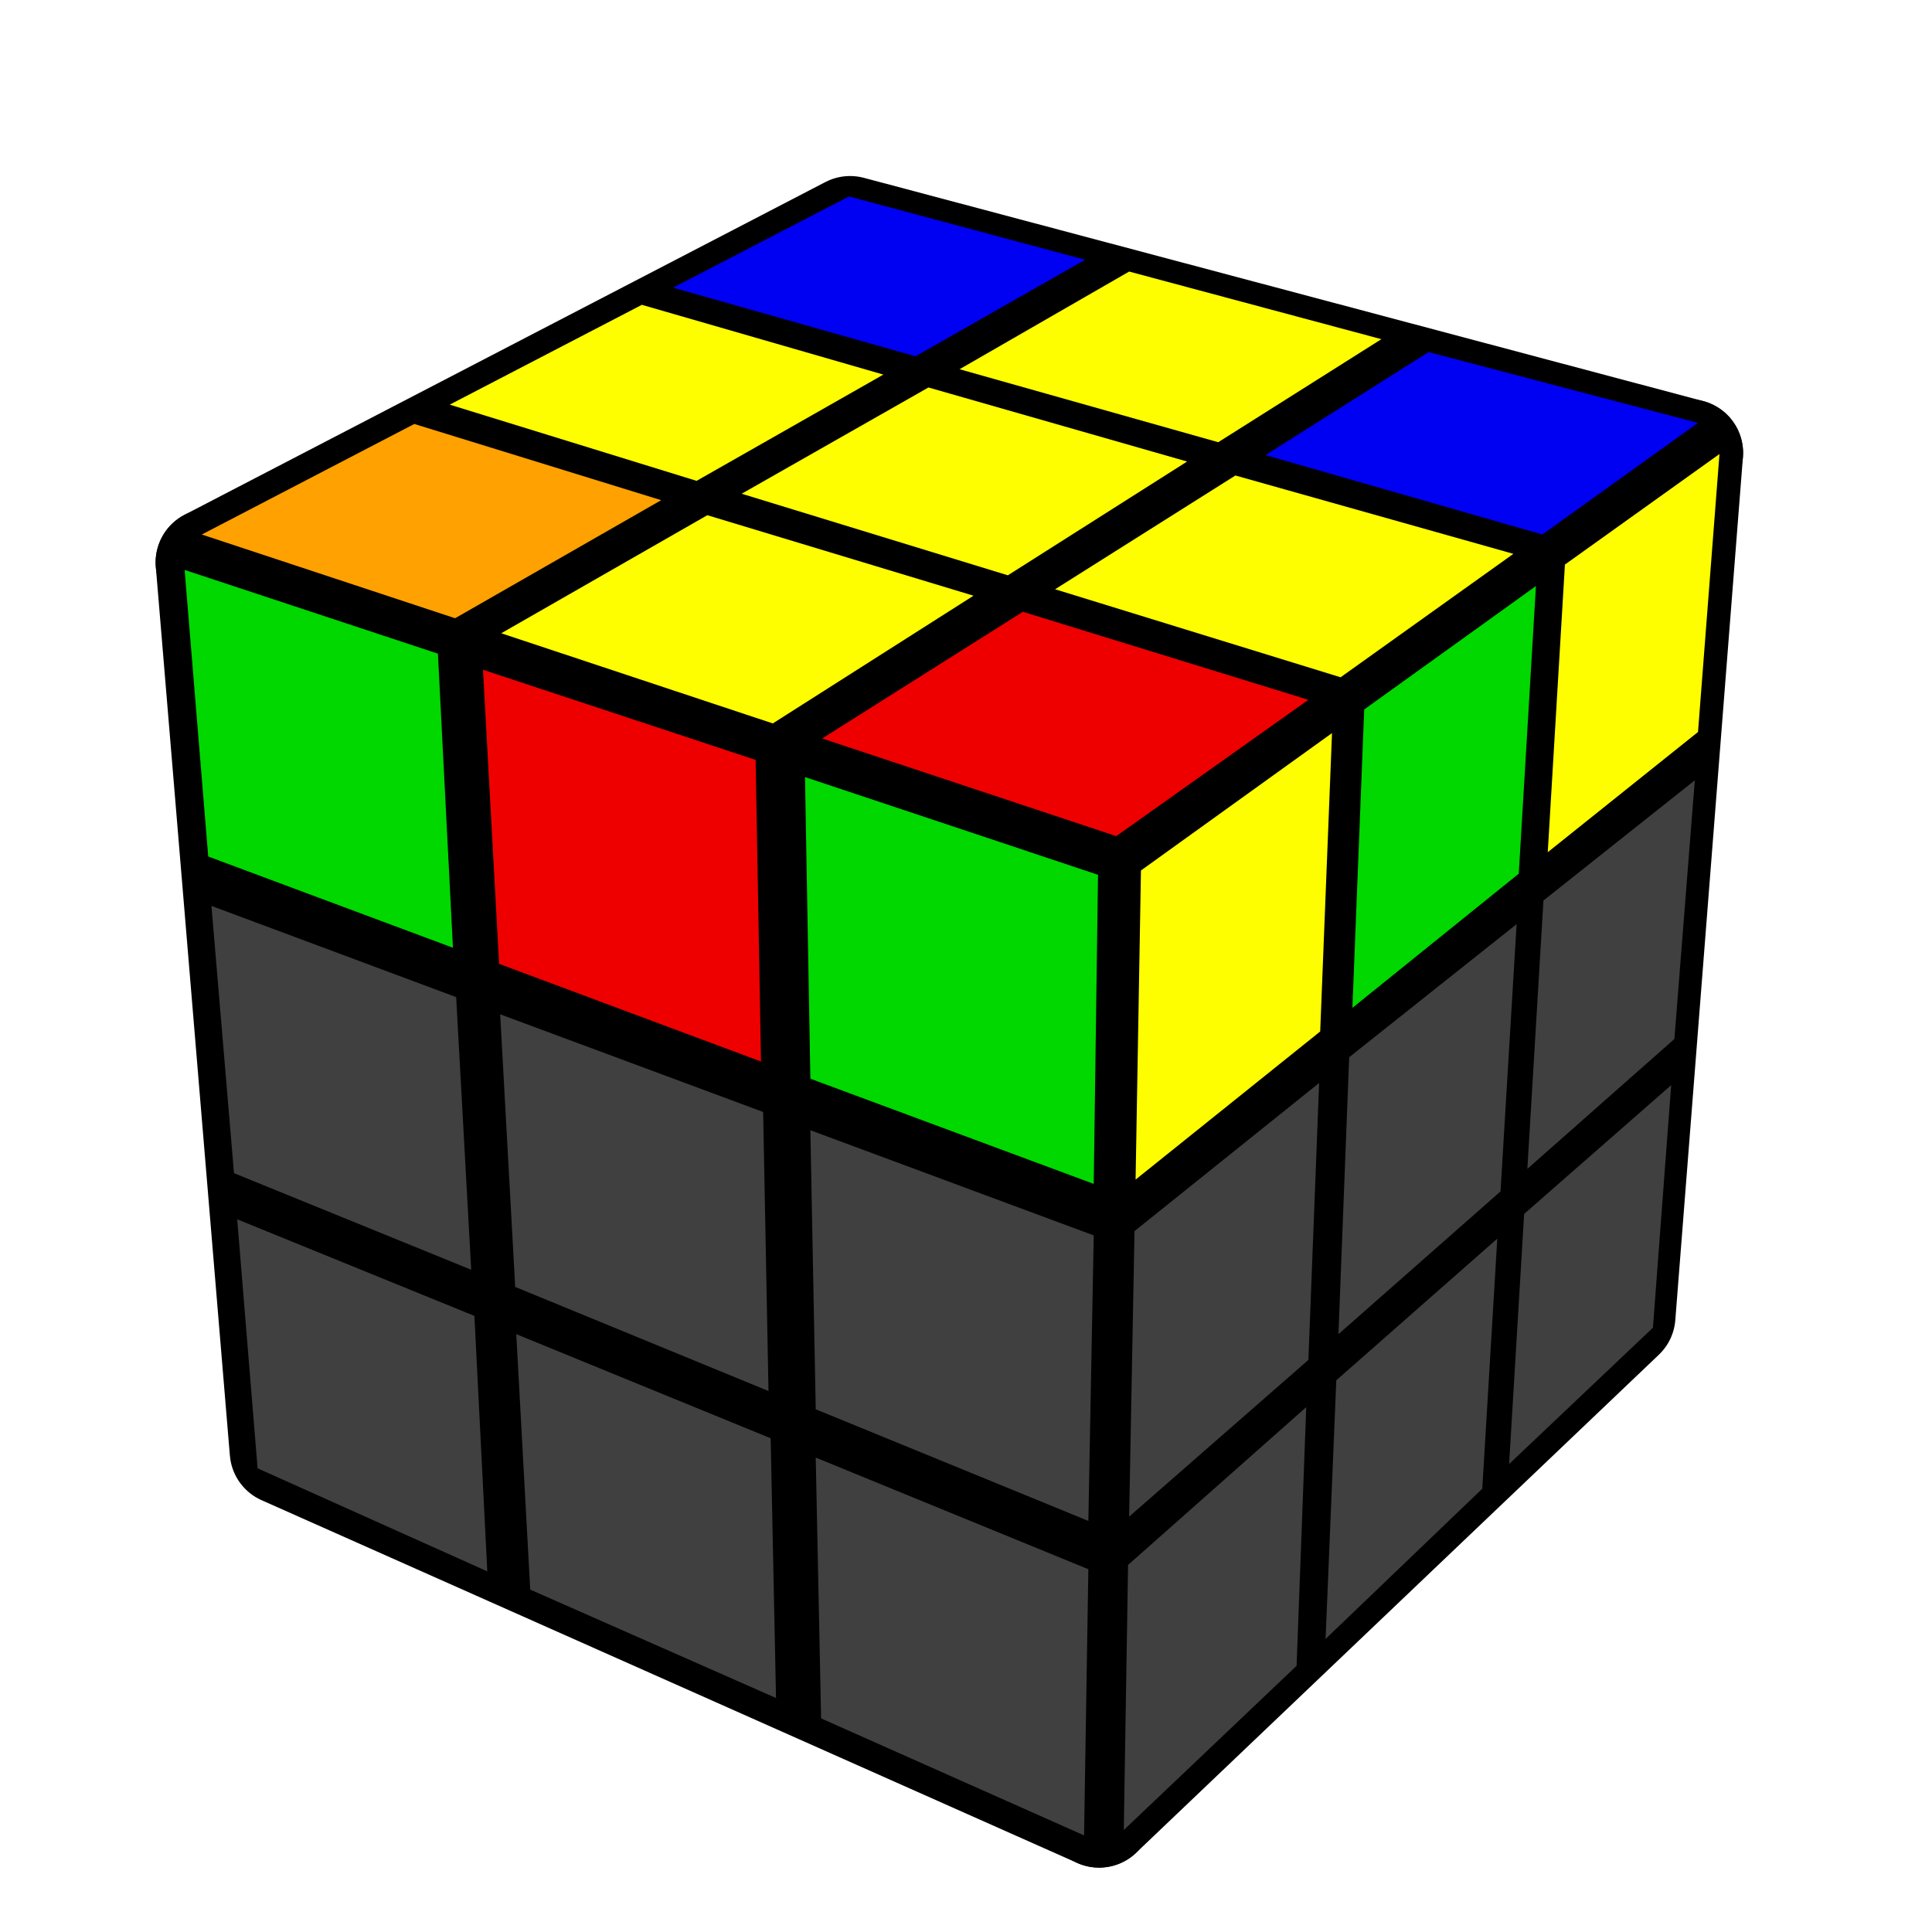
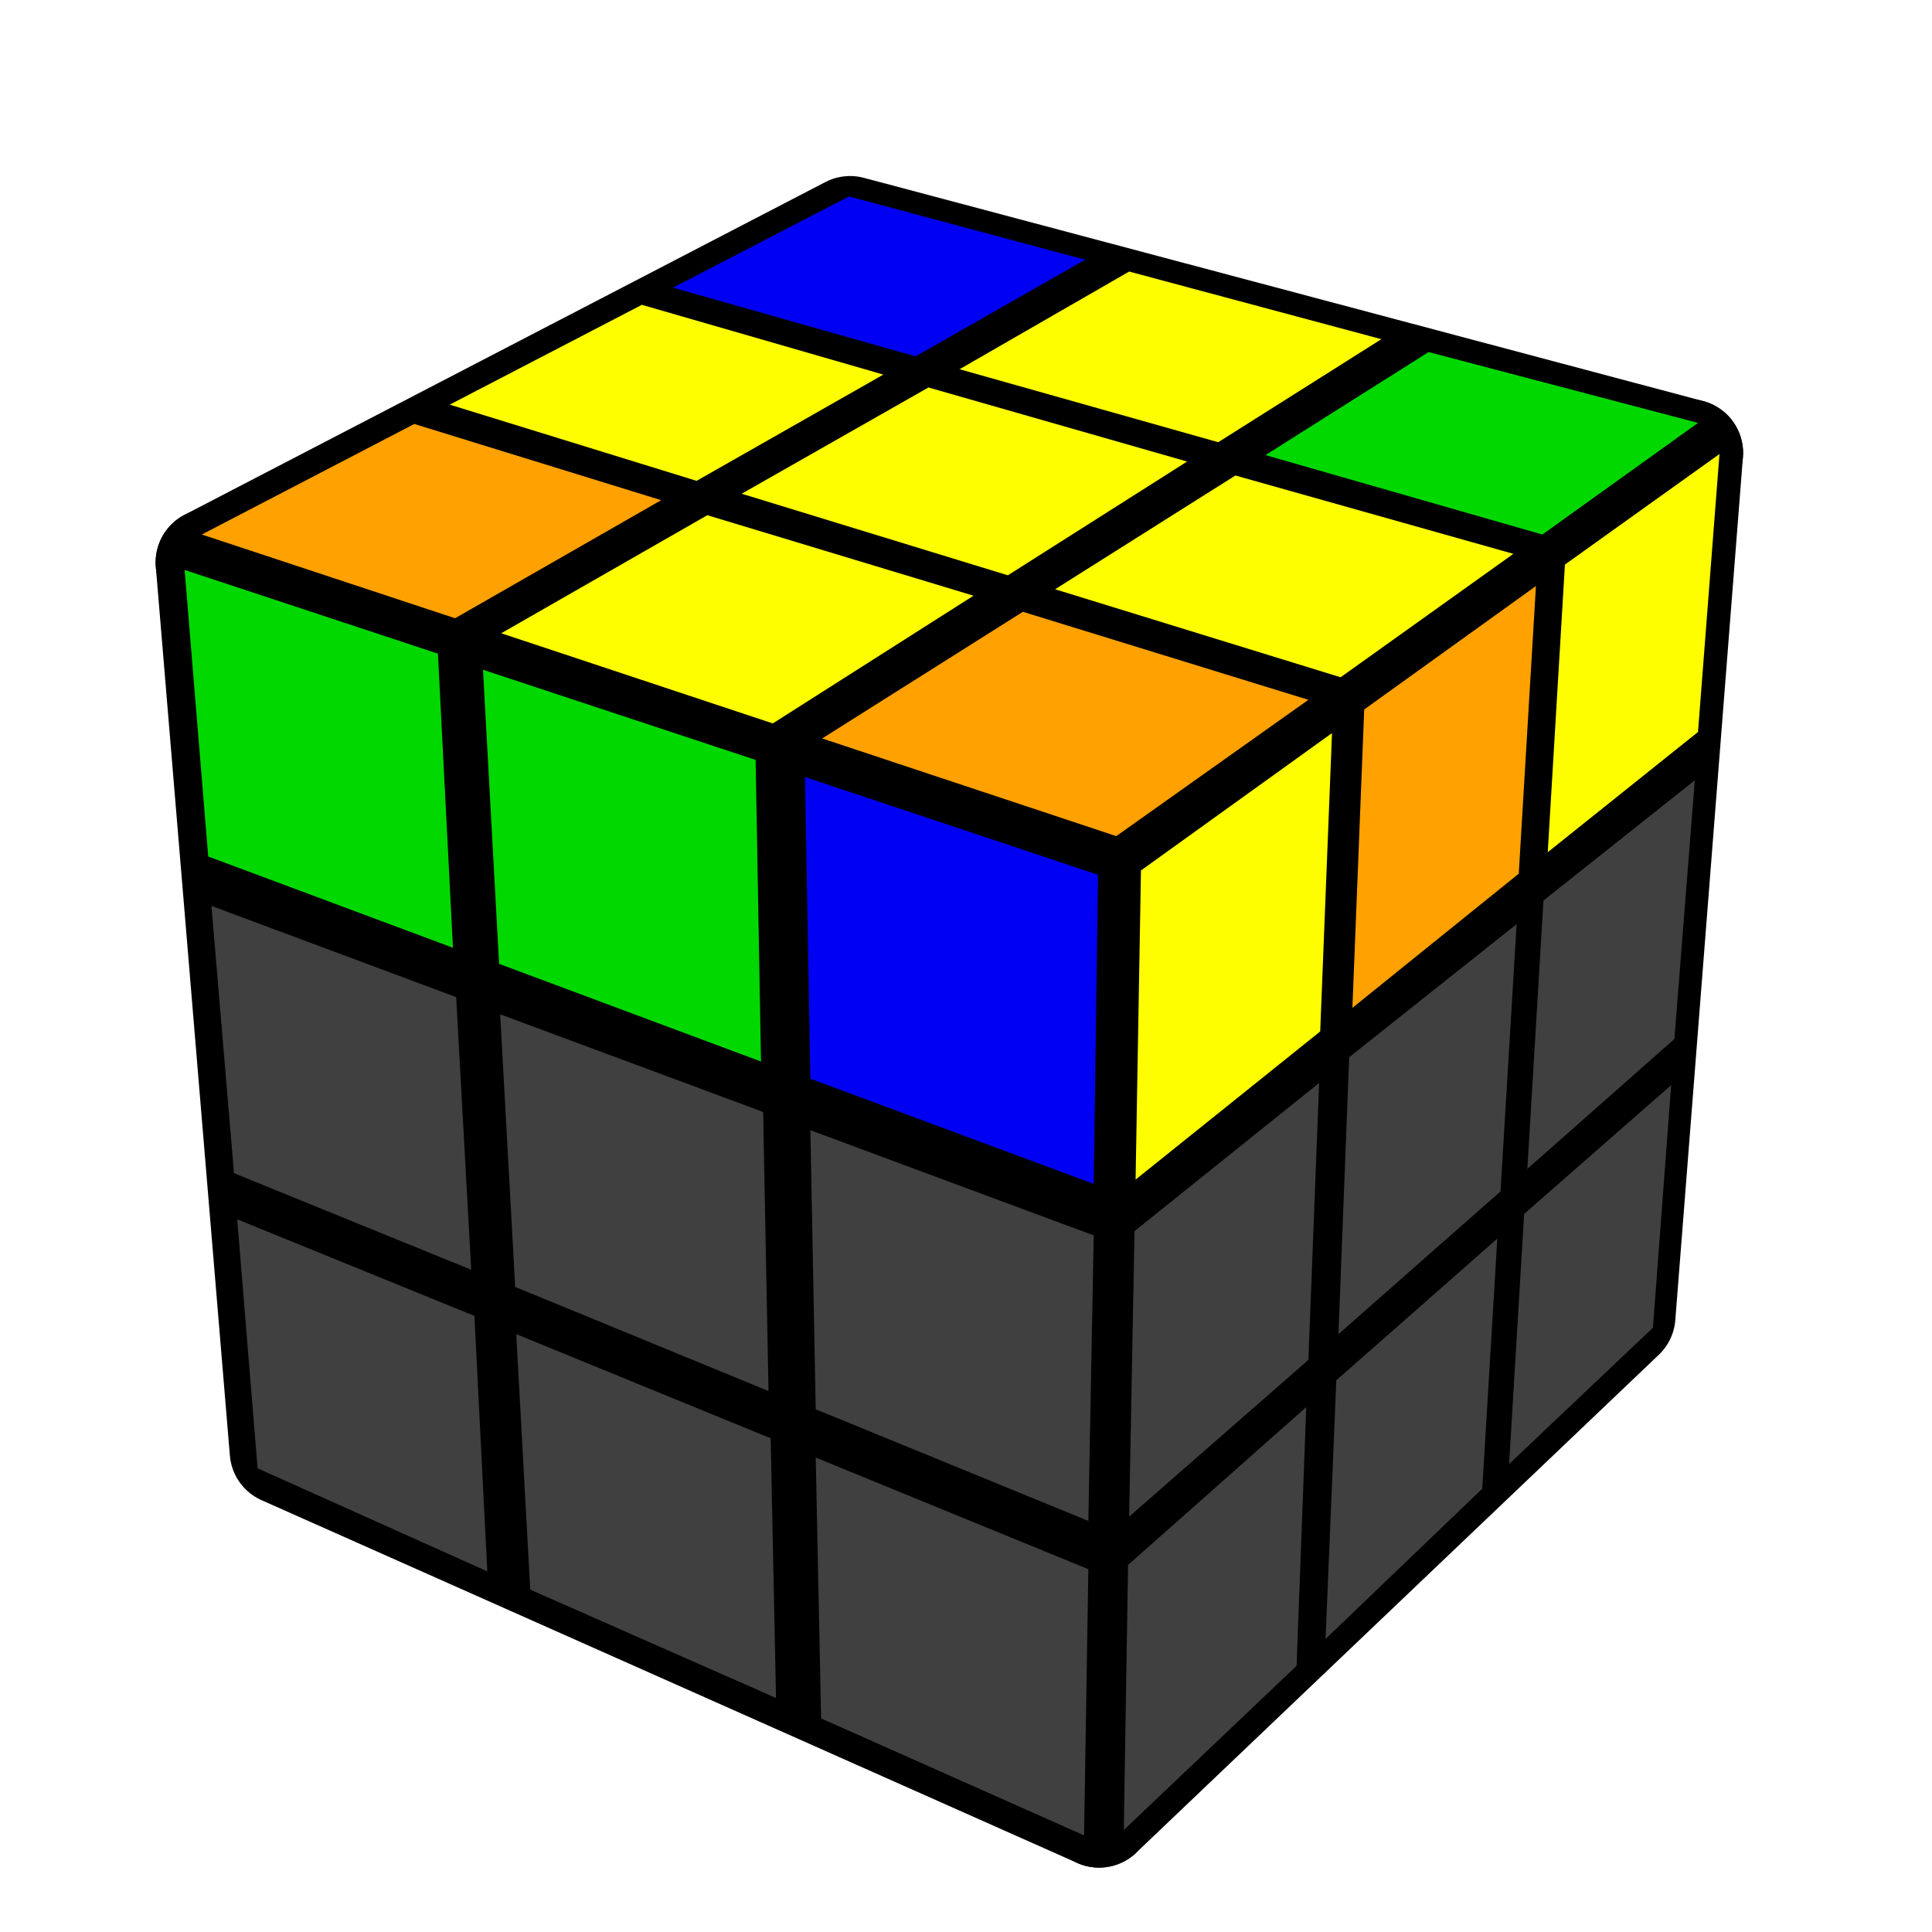
- <svg xmlns="http://www.w3.org/2000/svg" version="1.1" width="200" height="200" viewBox="-0.9 -0.9 1.8 1.8">
+ <svg xmlns="http://www.w3.org/2000/svg" version="1.1" width="128" height="128" viewBox="-0.9 -0.9 1.8 1.8">
  <g style="stroke-width:0.1;stroke-linejoin:round;opacity:1">
    <polygon fill="#000000" stroke="#000000" points="0.139,-0.096 0.674,-0.478 0.611,0.326 0.124,0.79" />
    <polygon fill="#000000" stroke="#000000" points="-0.108,-0.686 0.674,-0.478 0.139,-0.096 -0.705,-0.376" />
    <polygon fill="#000000" stroke="#000000" points="-0.705,-0.376 0.139,-0.096 0.124,0.79 -0.636,0.452" />
  </g>
  <g style="opacity:1;stroke-opacity:0.5;stroke-width:0;stroke-linejoin:round">
    <polygon fill="#FEFE00" stroke="#000000" points="0.163,-0.089 0.341,-0.217 0.33,0.061 0.158,0.199" />
-     <polygon fill="#00D800" stroke="#000000" points="0.371,-0.239 0.531,-0.354 0.515,-0.086 0.36,0.039" />
+     <polygon fill="#FFA100" stroke="#000000" points="0.371,-0.239 0.531,-0.354 0.515,-0.086 0.36,0.039" />
    <polygon fill="#FEFE00" stroke="#000000" points="0.558,-0.374 0.702,-0.477 0.682,-0.218 0.542,-0.106" />
    <polygon fill="#404040" stroke="#000000" points="0.157,0.247 0.329,0.109 0.319,0.367 0.152,0.513" />
    <polygon fill="#404040" stroke="#000000" points="0.357,0.085 0.513,-0.039 0.498,0.21 0.347,0.343" />
    <polygon fill="#404040" stroke="#000000" points="0.538,-0.061 0.679,-0.173 0.66,0.068 0.523,0.189" />
    <polygon fill="#404040" stroke="#000000" points="0.151,0.558 0.317,0.411 0.308,0.652 0.147,0.805" />
    <polygon fill="#404040" stroke="#000000" points="0.345,0.386 0.495,0.254 0.481,0.487 0.335,0.627" />
    <polygon fill="#404040" stroke="#000000" points="0.52,0.231 0.657,0.111 0.64,0.337 0.506,0.464" />
    <polygon fill="#0000F2" stroke="#000000" points="-0.109,-0.717 0.111,-0.658 -0.047,-0.568 -0.273,-0.632" />
    <polygon fill="#FEFE00" stroke="#000000" points="0.152,-0.647 0.387,-0.584 0.235,-0.488 -0.006,-0.556" />
-     <polygon fill="#0000F2" stroke="#000000" points="0.431,-0.572 0.682,-0.506 0.537,-0.402 0.279,-0.476" />
+     <polygon fill="#00D800" stroke="#000000" points="0.431,-0.572 0.682,-0.506 0.537,-0.402 0.279,-0.476" />
    <polygon fill="#FEFE00" stroke="#000000" points="-0.302,-0.616 -0.077,-0.551 -0.251,-0.452 -0.481,-0.523" />
    <polygon fill="#FEFE00" stroke="#000000" points="-0.035,-0.539 0.206,-0.47 0.039,-0.364 -0.209,-0.44" />
    <polygon fill="#FEFE00" stroke="#000000" points="0.251,-0.457 0.51,-0.384 0.349,-0.269 0.083,-0.351" />
    <polygon fill="#FFA100" stroke="#000000" points="-0.514,-0.505 -0.284,-0.434 -0.476,-0.324 -0.712,-0.402" />
    <polygon fill="#FEFE00" stroke="#000000" points="-0.241,-0.42 0.007,-0.345 -0.18,-0.226 -0.433,-0.31" />
-     <polygon fill="#EE0000" stroke="#000000" points="0.053,-0.33 0.319,-0.248 0.14,-0.121 -0.134,-0.212" />
+     <polygon fill="#FFA100" stroke="#000000" points="0.053,-0.33 0.319,-0.248 0.14,-0.121 -0.134,-0.212" />
    <polygon fill="#00D800" stroke="#000000" points="-0.728,-0.369 -0.492,-0.291 -0.478,-0.017 -0.706,-0.102" />
-     <polygon fill="#EE0000" stroke="#000000" points="-0.45,-0.276 -0.196,-0.192 -0.191,0.089 -0.435,-0.002" />
-     <polygon fill="#00D800" stroke="#000000" points="-0.15,-0.176 0.123,-0.085 0.119,0.203 -0.145,0.105" />
+     <polygon fill="#00D800" stroke="#000000" points="-0.45,-0.276 -0.196,-0.192 -0.191,0.089 -0.435,-0.002" />
+     <polygon fill="#0000F2" stroke="#000000" points="-0.15,-0.176 0.123,-0.085 0.119,0.203 -0.145,0.105" />
    <polygon fill="#404040" stroke="#000000" points="-0.703,-0.056 -0.475,0.029 -0.461,0.283 -0.682,0.193" />
    <polygon fill="#404040" stroke="#000000" points="-0.434,0.045 -0.189,0.136 -0.184,0.396 -0.42,0.299" />
    <polygon fill="#404040" stroke="#000000" points="-0.145,0.153 0.119,0.251 0.114,0.517 -0.14,0.413" />
    <polygon fill="#404040" stroke="#000000" points="-0.679,0.236 -0.458,0.326 -0.446,0.564 -0.66,0.468" />
    <polygon fill="#404040" stroke="#000000" points="-0.419,0.343 -0.182,0.44 -0.177,0.682 -0.406,0.581" />
    <polygon fill="#404040" stroke="#000000" points="-0.14,0.458 0.114,0.562 0.11,0.81 -0.135,0.701" />
  </g>
</svg>
